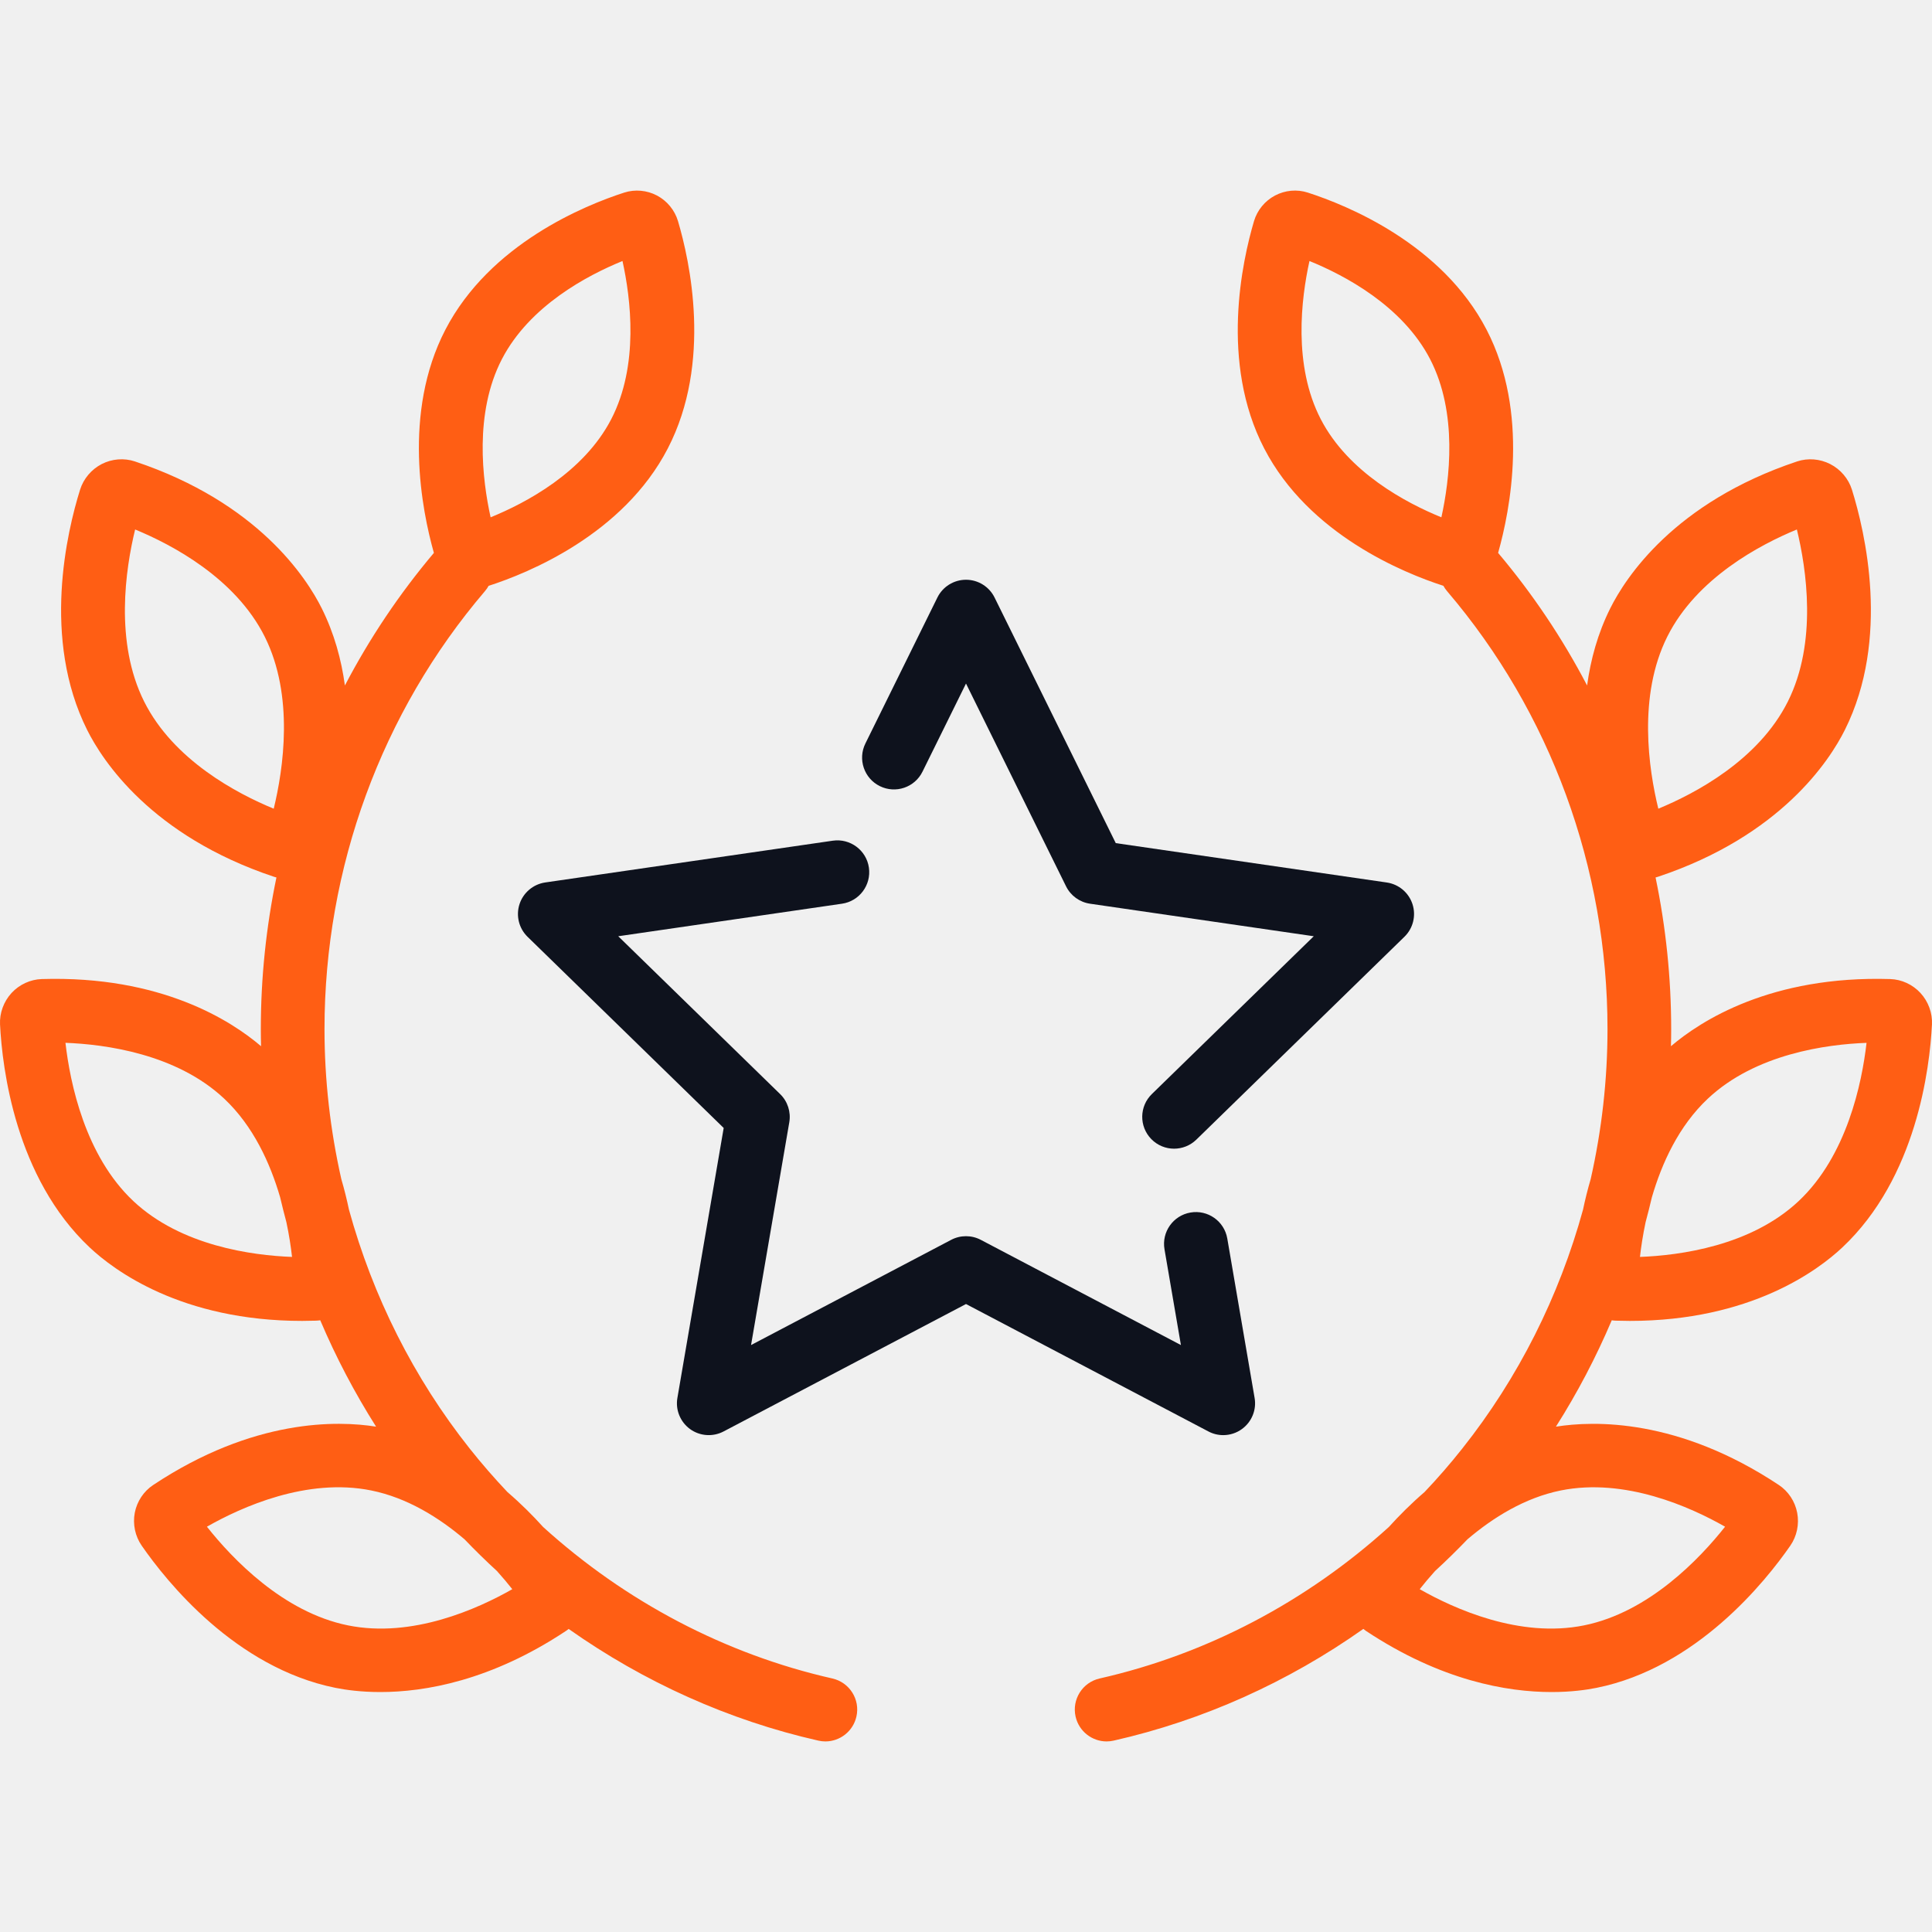
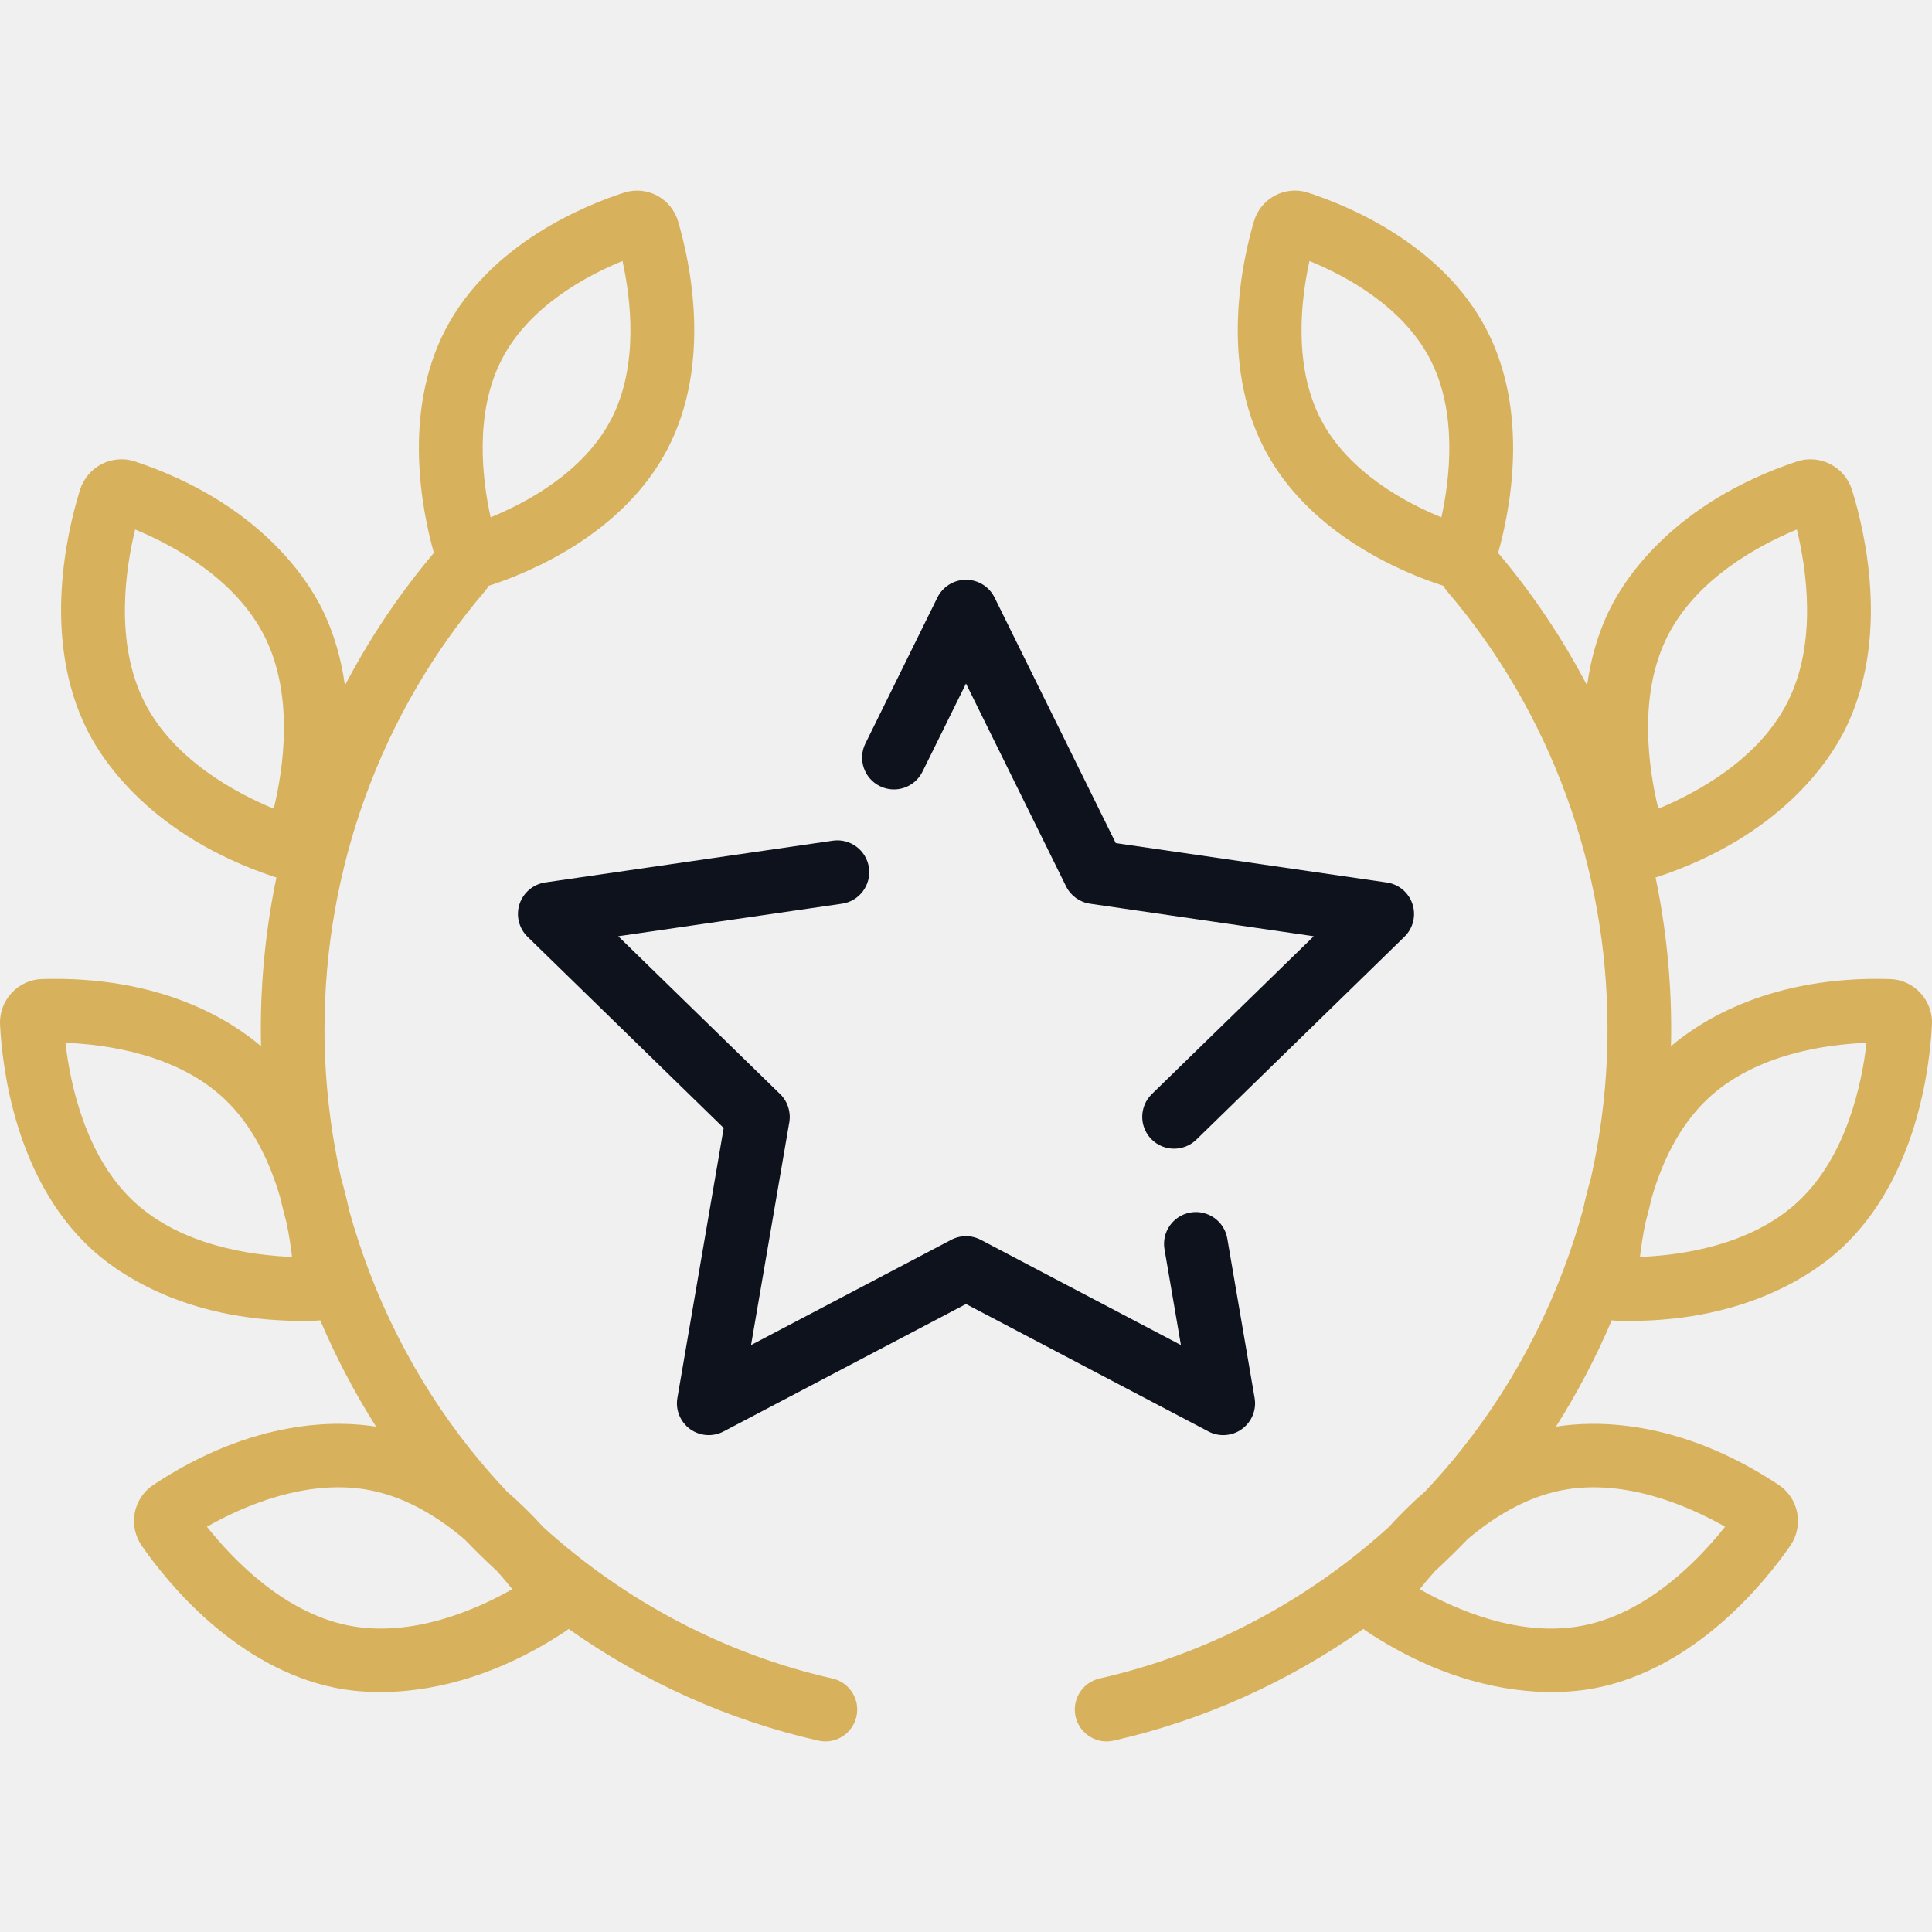
<svg xmlns="http://www.w3.org/2000/svg" width="50" height="50" viewBox="0 0 50 50" fill="none">
  <g clip-path="url(#clip0_18_3056)">
    <path d="M32.469 36.178L31.762 32.053C31.685 31.604 31.259 31.303 30.81 31.38C30.361 31.457 30.06 31.883 30.137 32.331L30.562 34.81L25.383 32.087C25.143 31.961 24.856 31.961 24.616 32.087L19.437 34.81L20.427 29.043C20.472 28.776 20.384 28.503 20.189 28.314L16 24.23L21.79 23.388C22.24 23.323 22.552 22.905 22.487 22.454C22.422 22.003 22.002 21.692 21.553 21.757L14.11 22.838C13.8 22.884 13.542 23.101 13.445 23.399C13.348 23.698 13.429 24.025 13.653 24.244L18.729 29.192L17.531 36.178C17.477 36.487 17.605 36.799 17.858 36.984C18.112 37.168 18.448 37.192 18.726 37.046L25 33.748L31.274 37.046C31.394 37.11 31.526 37.141 31.657 37.141C31.828 37.141 31.998 37.088 32.142 36.983C32.395 36.799 32.523 36.487 32.469 36.178Z" fill="#0E121D" />
    <path d="M36.555 23.399C36.458 23.101 36.2 22.884 35.89 22.839L28.876 21.82L25.739 15.463C25.6 15.182 25.313 15.004 25 15.004C24.686 15.004 24.399 15.182 24.26 15.463L22.396 19.242C22.195 19.65 22.362 20.144 22.77 20.345C23.179 20.547 23.673 20.379 23.874 19.971L25 17.69L27.589 22.937C27.709 23.18 27.941 23.349 28.21 23.388L34 24.23L29.81 28.314C29.484 28.631 29.477 29.153 29.795 29.479C29.957 29.645 30.171 29.728 30.385 29.728C30.593 29.728 30.8 29.65 30.961 29.494L36.346 24.244C36.571 24.025 36.652 23.698 36.555 23.399Z" fill="#0E121D" />
-     <path d="M21.542 43.439C18.767 42.811 16.183 41.447 14.057 39.519C13.791 39.224 13.482 38.914 13.132 38.614C12.792 38.254 12.465 37.879 12.155 37.488C10.707 35.663 9.649 33.551 9.031 31.305C8.978 31.051 8.913 30.786 8.833 30.514C8.547 29.247 8.398 27.946 8.398 26.633C8.398 22.46 9.873 18.434 12.55 15.299C12.588 15.255 12.619 15.209 12.646 15.16C12.648 15.16 12.65 15.159 12.653 15.159C13.66 14.834 16.128 13.837 17.283 11.605C18.435 9.38 17.851 6.749 17.546 5.721C17.462 5.439 17.264 5.198 17.002 5.06C16.741 4.922 16.433 4.895 16.155 4.984C15.148 5.309 12.679 6.306 11.524 8.537C10.413 10.686 10.919 13.212 11.229 14.309C10.334 15.37 9.563 16.521 8.926 17.74C8.835 17.072 8.65 16.392 8.326 15.742C7.932 14.953 6.672 13.004 3.492 11.942C3.213 11.849 2.9 11.873 2.634 12.009C2.366 12.147 2.161 12.389 2.072 12.674C1.734 13.756 1.075 16.529 2.255 18.89C2.649 19.679 3.909 21.628 7.088 22.69C7.11 22.697 7.132 22.703 7.154 22.709C6.888 23.99 6.75 25.305 6.75 26.633C6.75 26.781 6.752 26.929 6.756 27.076C5.986 26.418 4.169 25.244 1.081 25.338C0.786 25.347 0.501 25.479 0.299 25.698C0.095 25.92 -0.014 26.218 0.001 26.515C0.059 27.648 0.399 30.478 2.322 32.285C2.942 32.868 4.69 34.185 7.82 34.185C7.936 34.185 8.053 34.183 8.171 34.179C8.21 34.178 8.249 34.174 8.288 34.169C8.694 35.124 9.177 36.045 9.733 36.922C8.747 36.764 6.564 36.705 3.964 38.432C3.718 38.595 3.545 38.856 3.488 39.15C3.432 39.446 3.497 39.756 3.667 40.001C4.313 40.934 6.094 43.159 8.68 43.681C8.943 43.734 9.34 43.79 9.843 43.79C10.995 43.79 12.706 43.497 14.649 42.207C14.673 42.191 14.695 42.174 14.717 42.157C16.663 43.531 18.859 44.522 21.178 45.047C21.239 45.061 21.3 45.068 21.361 45.068C21.737 45.068 22.077 44.808 22.164 44.425C22.265 43.981 21.986 43.54 21.542 43.439ZM12.989 9.295C13.704 7.913 15.208 7.122 16.11 6.755C16.324 7.723 16.541 9.453 15.819 10.848C15.104 12.23 13.6 13.02 12.697 13.388C12.483 12.419 12.267 10.689 12.989 9.295ZM7.084 20.929C6.132 20.537 4.488 19.672 3.729 18.153C2.963 16.619 3.249 14.724 3.497 13.703C4.448 14.095 6.093 14.96 6.852 16.479V16.479C7.618 18.012 7.332 19.909 7.084 20.929ZM3.451 31.084C2.202 29.91 1.814 28.032 1.694 26.988C2.722 27.027 4.565 27.271 5.802 28.433C6.555 29.141 6.993 30.104 7.25 30.986C7.3 31.202 7.355 31.417 7.412 31.631C7.483 31.965 7.529 32.272 7.558 32.529C6.53 32.49 4.688 32.246 3.451 31.084ZM9.007 42.065C7.326 41.726 6.007 40.334 5.355 39.511C6.249 39.002 7.943 38.237 9.607 38.573C10.541 38.762 11.364 39.277 12.023 39.838C12.294 40.121 12.574 40.395 12.862 40.659C13.012 40.826 13.146 40.986 13.258 41.128C12.365 41.637 10.671 42.401 9.007 42.065Z" fill="#FF5E14" />
-     <path d="M49.701 25.698C49.498 25.478 49.214 25.347 48.919 25.338C45.832 25.244 44.014 26.419 43.244 27.076C43.248 26.929 43.25 26.781 43.25 26.633C43.25 25.305 43.112 23.99 42.846 22.709C42.868 22.703 42.89 22.697 42.911 22.69C46.091 21.628 47.351 19.679 47.745 18.89C48.924 16.53 48.266 13.757 47.928 12.673C47.839 12.389 47.634 12.147 47.366 12.01C47.1 11.874 46.788 11.849 46.508 11.942C43.328 13.004 42.068 14.953 41.674 15.742C41.349 16.392 41.165 17.072 41.074 17.74C40.437 16.521 39.666 15.369 38.771 14.309C39.081 13.212 39.587 10.686 38.475 8.537C37.321 6.305 34.852 5.309 33.845 4.984C33.568 4.894 33.259 4.922 32.998 5.06C32.736 5.198 32.538 5.439 32.454 5.721C32.15 6.749 31.565 9.379 32.717 11.605C33.872 13.837 36.34 14.833 37.347 15.158C37.349 15.159 37.352 15.159 37.354 15.16C37.381 15.209 37.413 15.255 37.45 15.299C40.127 18.434 41.602 22.46 41.602 26.633C41.602 27.946 41.453 29.248 41.167 30.514C41.087 30.786 41.022 31.051 40.969 31.304C40.352 33.551 39.293 35.663 37.844 37.488C37.535 37.879 37.209 38.254 36.868 38.613C36.518 38.914 36.209 39.225 35.943 39.519C33.816 41.448 31.233 42.811 28.458 43.439C28.014 43.54 27.736 43.981 27.836 44.425C27.923 44.808 28.263 45.068 28.639 45.068C28.7 45.068 28.761 45.061 28.822 45.047C31.141 44.522 33.337 43.531 35.283 42.156C35.305 42.174 35.327 42.191 35.35 42.207C37.294 43.497 39.005 43.79 40.157 43.79C40.66 43.79 41.057 43.734 41.32 43.681C43.906 43.159 45.687 40.934 46.333 40.002C46.503 39.756 46.568 39.446 46.511 39.15C46.455 38.856 46.282 38.595 46.037 38.432C43.436 36.705 41.253 36.765 40.267 36.922C40.823 36.046 41.306 35.124 41.712 34.169C41.751 34.175 41.789 34.178 41.828 34.179C41.948 34.183 42.064 34.185 42.18 34.185C45.309 34.185 47.058 32.868 47.678 32.285C49.601 30.478 49.941 27.648 49.999 26.515C50.014 26.217 49.905 25.919 49.701 25.698ZM37.303 13.388C36.4 13.02 34.896 12.23 34.181 10.848C33.459 9.453 33.675 7.724 33.889 6.755C34.792 7.122 36.296 7.913 37.011 9.295C37.733 10.689 37.517 12.419 37.303 13.388ZM40.393 38.573C42.057 38.238 43.751 39.002 44.645 39.511C43.993 40.335 42.674 41.726 40.993 42.065C39.33 42.401 37.636 41.637 36.742 41.128C36.854 40.986 36.987 40.827 37.137 40.66C37.426 40.395 37.706 40.12 37.978 39.837C38.637 39.276 39.459 38.762 40.393 38.573ZM43.148 16.479C43.907 14.96 45.552 14.095 46.503 13.703C46.751 14.724 47.037 16.62 46.271 18.153C45.512 19.672 43.868 20.537 42.917 20.929C42.668 19.909 42.382 18.013 43.148 16.479ZM46.549 31.084C45.312 32.247 43.47 32.49 42.442 32.529C42.471 32.272 42.517 31.965 42.588 31.63C42.645 31.417 42.7 31.202 42.75 30.987C43.007 30.104 43.445 29.141 44.199 28.433C45.435 27.271 47.278 27.027 48.306 26.989C48.186 28.032 47.798 29.91 46.549 31.084Z" fill="#FF5E14" />
+     <path d="M21.542 43.439C18.767 42.811 16.183 41.447 14.057 39.519C13.791 39.224 13.482 38.914 13.132 38.614C12.792 38.254 12.465 37.879 12.155 37.488C10.707 35.663 9.649 33.551 9.031 31.305C8.978 31.051 8.913 30.786 8.833 30.514C8.547 29.247 8.398 27.946 8.398 26.633C8.398 22.46 9.873 18.434 12.55 15.299C12.588 15.255 12.619 15.209 12.646 15.16C12.648 15.16 12.65 15.159 12.653 15.159C13.66 14.834 16.128 13.837 17.283 11.605C18.435 9.38 17.851 6.749 17.546 5.721C17.462 5.439 17.264 5.198 17.002 5.06C16.741 4.922 16.433 4.895 16.155 4.984C15.148 5.309 12.679 6.306 11.524 8.537C10.413 10.686 10.919 13.212 11.229 14.309C10.334 15.37 9.563 16.521 8.926 17.74C8.835 17.072 8.65 16.392 8.326 15.742C7.932 14.953 6.672 13.004 3.492 11.942C3.213 11.849 2.9 11.873 2.634 12.009C2.366 12.147 2.161 12.389 2.072 12.674C1.734 13.756 1.075 16.529 2.255 18.89C2.649 19.679 3.909 21.628 7.088 22.69C7.11 22.697 7.132 22.703 7.154 22.709C6.888 23.99 6.75 25.305 6.75 26.633C6.75 26.781 6.752 26.929 6.756 27.076C5.986 26.418 4.169 25.244 1.081 25.338C0.786 25.347 0.501 25.479 0.299 25.698C0.095 25.92 -0.014 26.218 0.001 26.515C0.059 27.648 0.399 30.478 2.322 32.285C2.942 32.868 4.69 34.185 7.82 34.185C7.936 34.185 8.053 34.183 8.171 34.179C8.21 34.178 8.249 34.174 8.288 34.169C8.694 35.124 9.177 36.045 9.733 36.922C8.747 36.764 6.564 36.705 3.964 38.432C3.718 38.595 3.545 38.856 3.488 39.15C3.432 39.446 3.497 39.756 3.667 40.001C4.313 40.934 6.094 43.159 8.68 43.681C8.943 43.734 9.34 43.79 9.843 43.79C10.995 43.79 12.706 43.497 14.649 42.207C14.673 42.191 14.695 42.174 14.717 42.157C16.663 43.531 18.859 44.522 21.178 45.047C21.239 45.061 21.3 45.068 21.361 45.068C21.737 45.068 22.077 44.808 22.164 44.425C22.265 43.981 21.986 43.54 21.542 43.439ZM12.989 9.295C13.704 7.913 15.208 7.122 16.11 6.755C16.324 7.723 16.541 9.453 15.819 10.848C15.104 12.23 13.6 13.02 12.697 13.388C12.483 12.419 12.267 10.689 12.989 9.295ZM7.084 20.929C6.132 20.537 4.488 19.672 3.729 18.153C2.963 16.619 3.249 14.724 3.497 13.703C4.448 14.095 6.093 14.96 6.852 16.479V16.479C7.618 18.012 7.332 19.909 7.084 20.929ZM3.451 31.084C2.202 29.91 1.814 28.032 1.694 26.988C2.722 27.027 4.565 27.271 5.802 28.433C6.555 29.141 6.993 30.104 7.25 30.986C7.3 31.202 7.355 31.417 7.412 31.631C7.483 31.965 7.529 32.272 7.558 32.529C6.53 32.49 4.688 32.246 3.451 31.084ZM9.007 42.065C7.326 41.726 6.007 40.334 5.355 39.511C6.249 39.002 7.943 38.237 9.607 38.573C10.541 38.762 11.364 39.277 12.023 39.838C12.294 40.121 12.574 40.395 12.862 40.659C13.012 40.826 13.146 40.986 13.258 41.128C12.365 41.637 10.671 42.401 9.007 42.065Z" fill="#D7B15B" />
+     <path d="M49.701 25.698C49.498 25.478 49.214 25.347 48.919 25.338C45.832 25.244 44.014 26.419 43.244 27.076C43.248 26.929 43.25 26.781 43.25 26.633C43.25 25.305 43.112 23.99 42.846 22.709C42.868 22.703 42.89 22.697 42.911 22.69C46.091 21.628 47.351 19.679 47.745 18.89C48.924 16.53 48.266 13.757 47.928 12.673C47.839 12.389 47.634 12.147 47.366 12.01C47.1 11.874 46.788 11.849 46.508 11.942C43.328 13.004 42.068 14.953 41.674 15.742C41.349 16.392 41.165 17.072 41.074 17.74C40.437 16.521 39.666 15.369 38.771 14.309C39.081 13.212 39.587 10.686 38.475 8.537C37.321 6.305 34.852 5.309 33.845 4.984C33.568 4.894 33.259 4.922 32.998 5.06C32.736 5.198 32.538 5.439 32.454 5.721C32.15 6.749 31.565 9.379 32.717 11.605C33.872 13.837 36.34 14.833 37.347 15.158C37.349 15.159 37.352 15.159 37.354 15.16C37.381 15.209 37.413 15.255 37.45 15.299C40.127 18.434 41.602 22.46 41.602 26.633C41.602 27.946 41.453 29.248 41.167 30.514C41.087 30.786 41.022 31.051 40.969 31.304C40.352 33.551 39.293 35.663 37.844 37.488C37.535 37.879 37.209 38.254 36.868 38.613C36.518 38.914 36.209 39.225 35.943 39.519C33.816 41.448 31.233 42.811 28.458 43.439C28.014 43.54 27.736 43.981 27.836 44.425C27.923 44.808 28.263 45.068 28.639 45.068C28.7 45.068 28.761 45.061 28.822 45.047C31.141 44.522 33.337 43.531 35.283 42.156C35.305 42.174 35.327 42.191 35.35 42.207C37.294 43.497 39.005 43.79 40.157 43.79C40.66 43.79 41.057 43.734 41.32 43.681C43.906 43.159 45.687 40.934 46.333 40.002C46.503 39.756 46.568 39.446 46.511 39.15C46.455 38.856 46.282 38.595 46.037 38.432C43.436 36.705 41.253 36.765 40.267 36.922C40.823 36.046 41.306 35.124 41.712 34.169C41.751 34.175 41.789 34.178 41.828 34.179C41.948 34.183 42.064 34.185 42.18 34.185C45.309 34.185 47.058 32.868 47.678 32.285C49.601 30.478 49.941 27.648 49.999 26.515C50.014 26.217 49.905 25.919 49.701 25.698ZM37.303 13.388C36.4 13.02 34.896 12.23 34.181 10.848C33.459 9.453 33.675 7.724 33.889 6.755C34.792 7.122 36.296 7.913 37.011 9.295C37.733 10.689 37.517 12.419 37.303 13.388ZM40.393 38.573C42.057 38.238 43.751 39.002 44.645 39.511C43.993 40.335 42.674 41.726 40.993 42.065C39.33 42.401 37.636 41.637 36.742 41.128C36.854 40.986 36.987 40.827 37.137 40.66C37.426 40.395 37.706 40.12 37.978 39.837C38.637 39.276 39.459 38.762 40.393 38.573ZM43.148 16.479C43.907 14.96 45.552 14.095 46.503 13.703C46.751 14.724 47.037 16.62 46.271 18.153C45.512 19.672 43.868 20.537 42.917 20.929C42.668 19.909 42.382 18.013 43.148 16.479ZM46.549 31.084C45.312 32.247 43.47 32.49 42.442 32.529C42.471 32.272 42.517 31.965 42.588 31.63C42.645 31.417 42.7 31.202 42.75 30.987C43.007 30.104 43.445 29.141 44.199 28.433C45.435 27.271 47.278 27.027 48.306 26.989C48.186 28.032 47.798 29.91 46.549 31.084Z" fill="#D7B15B" />
  </g>
  <defs>
    <clipPath id="clip0_18_3056">
      <rect width="50" height="50" fill="white" />
    </clipPath>
  </defs>
</svg>
